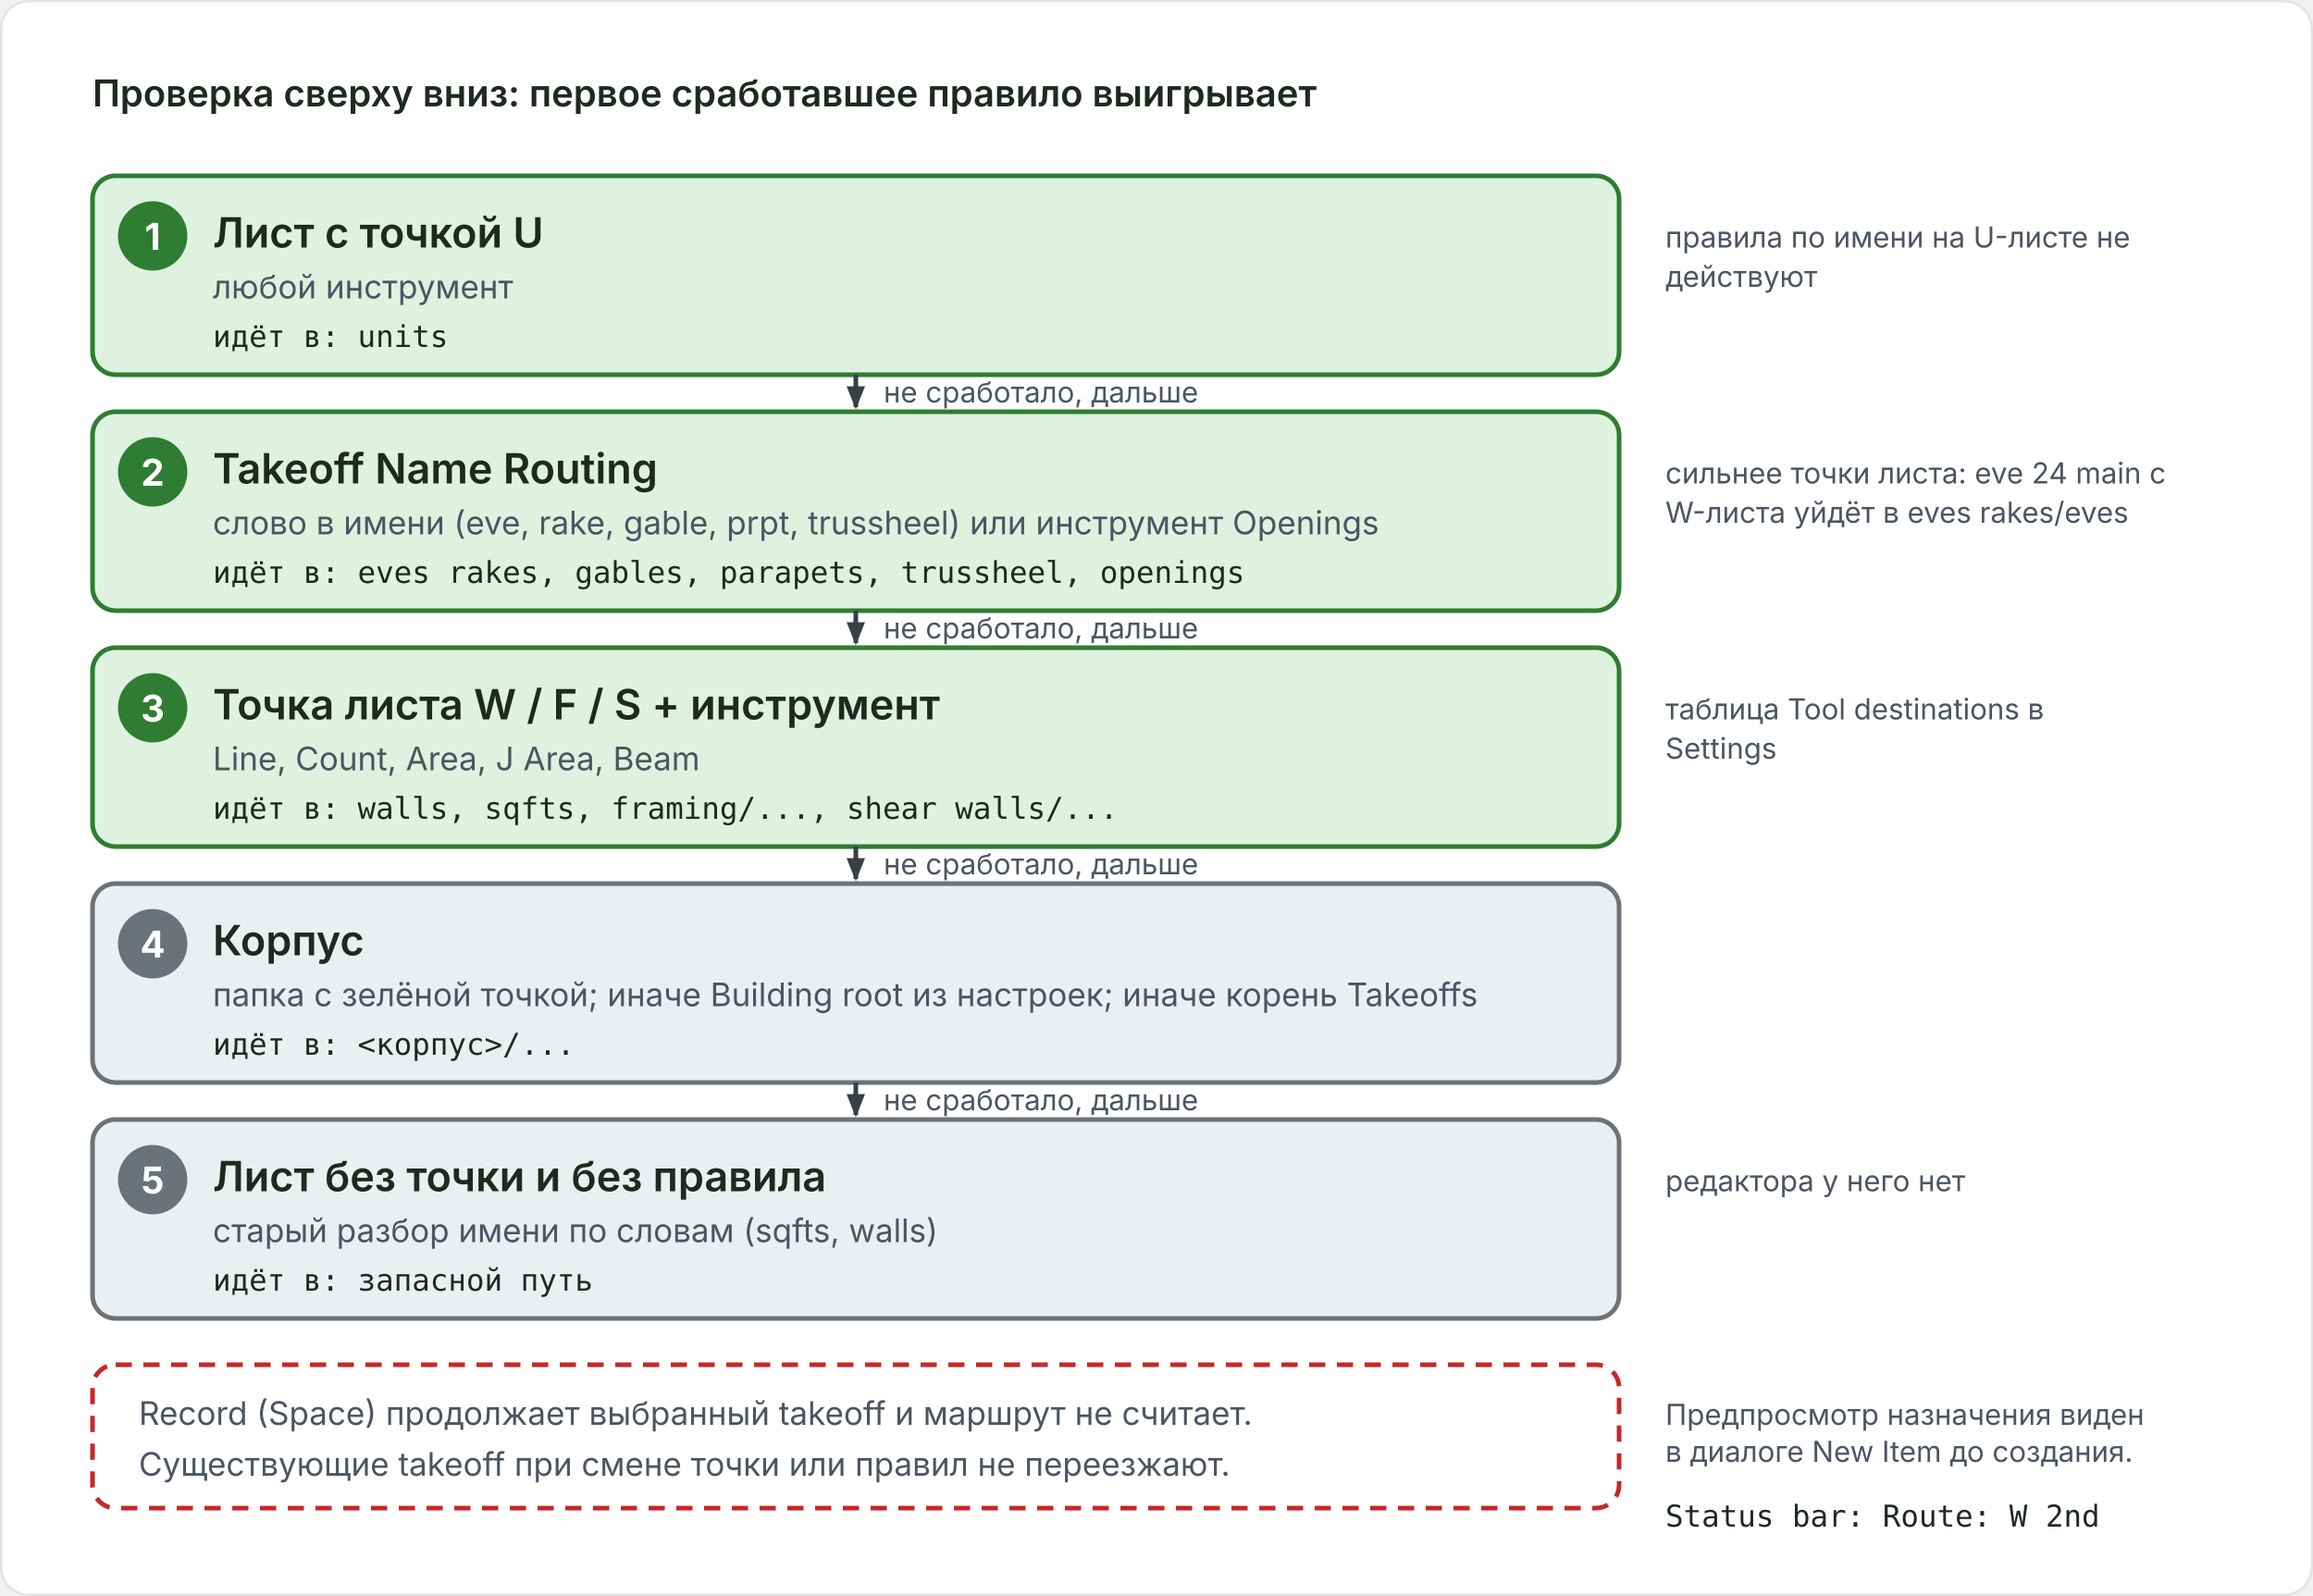
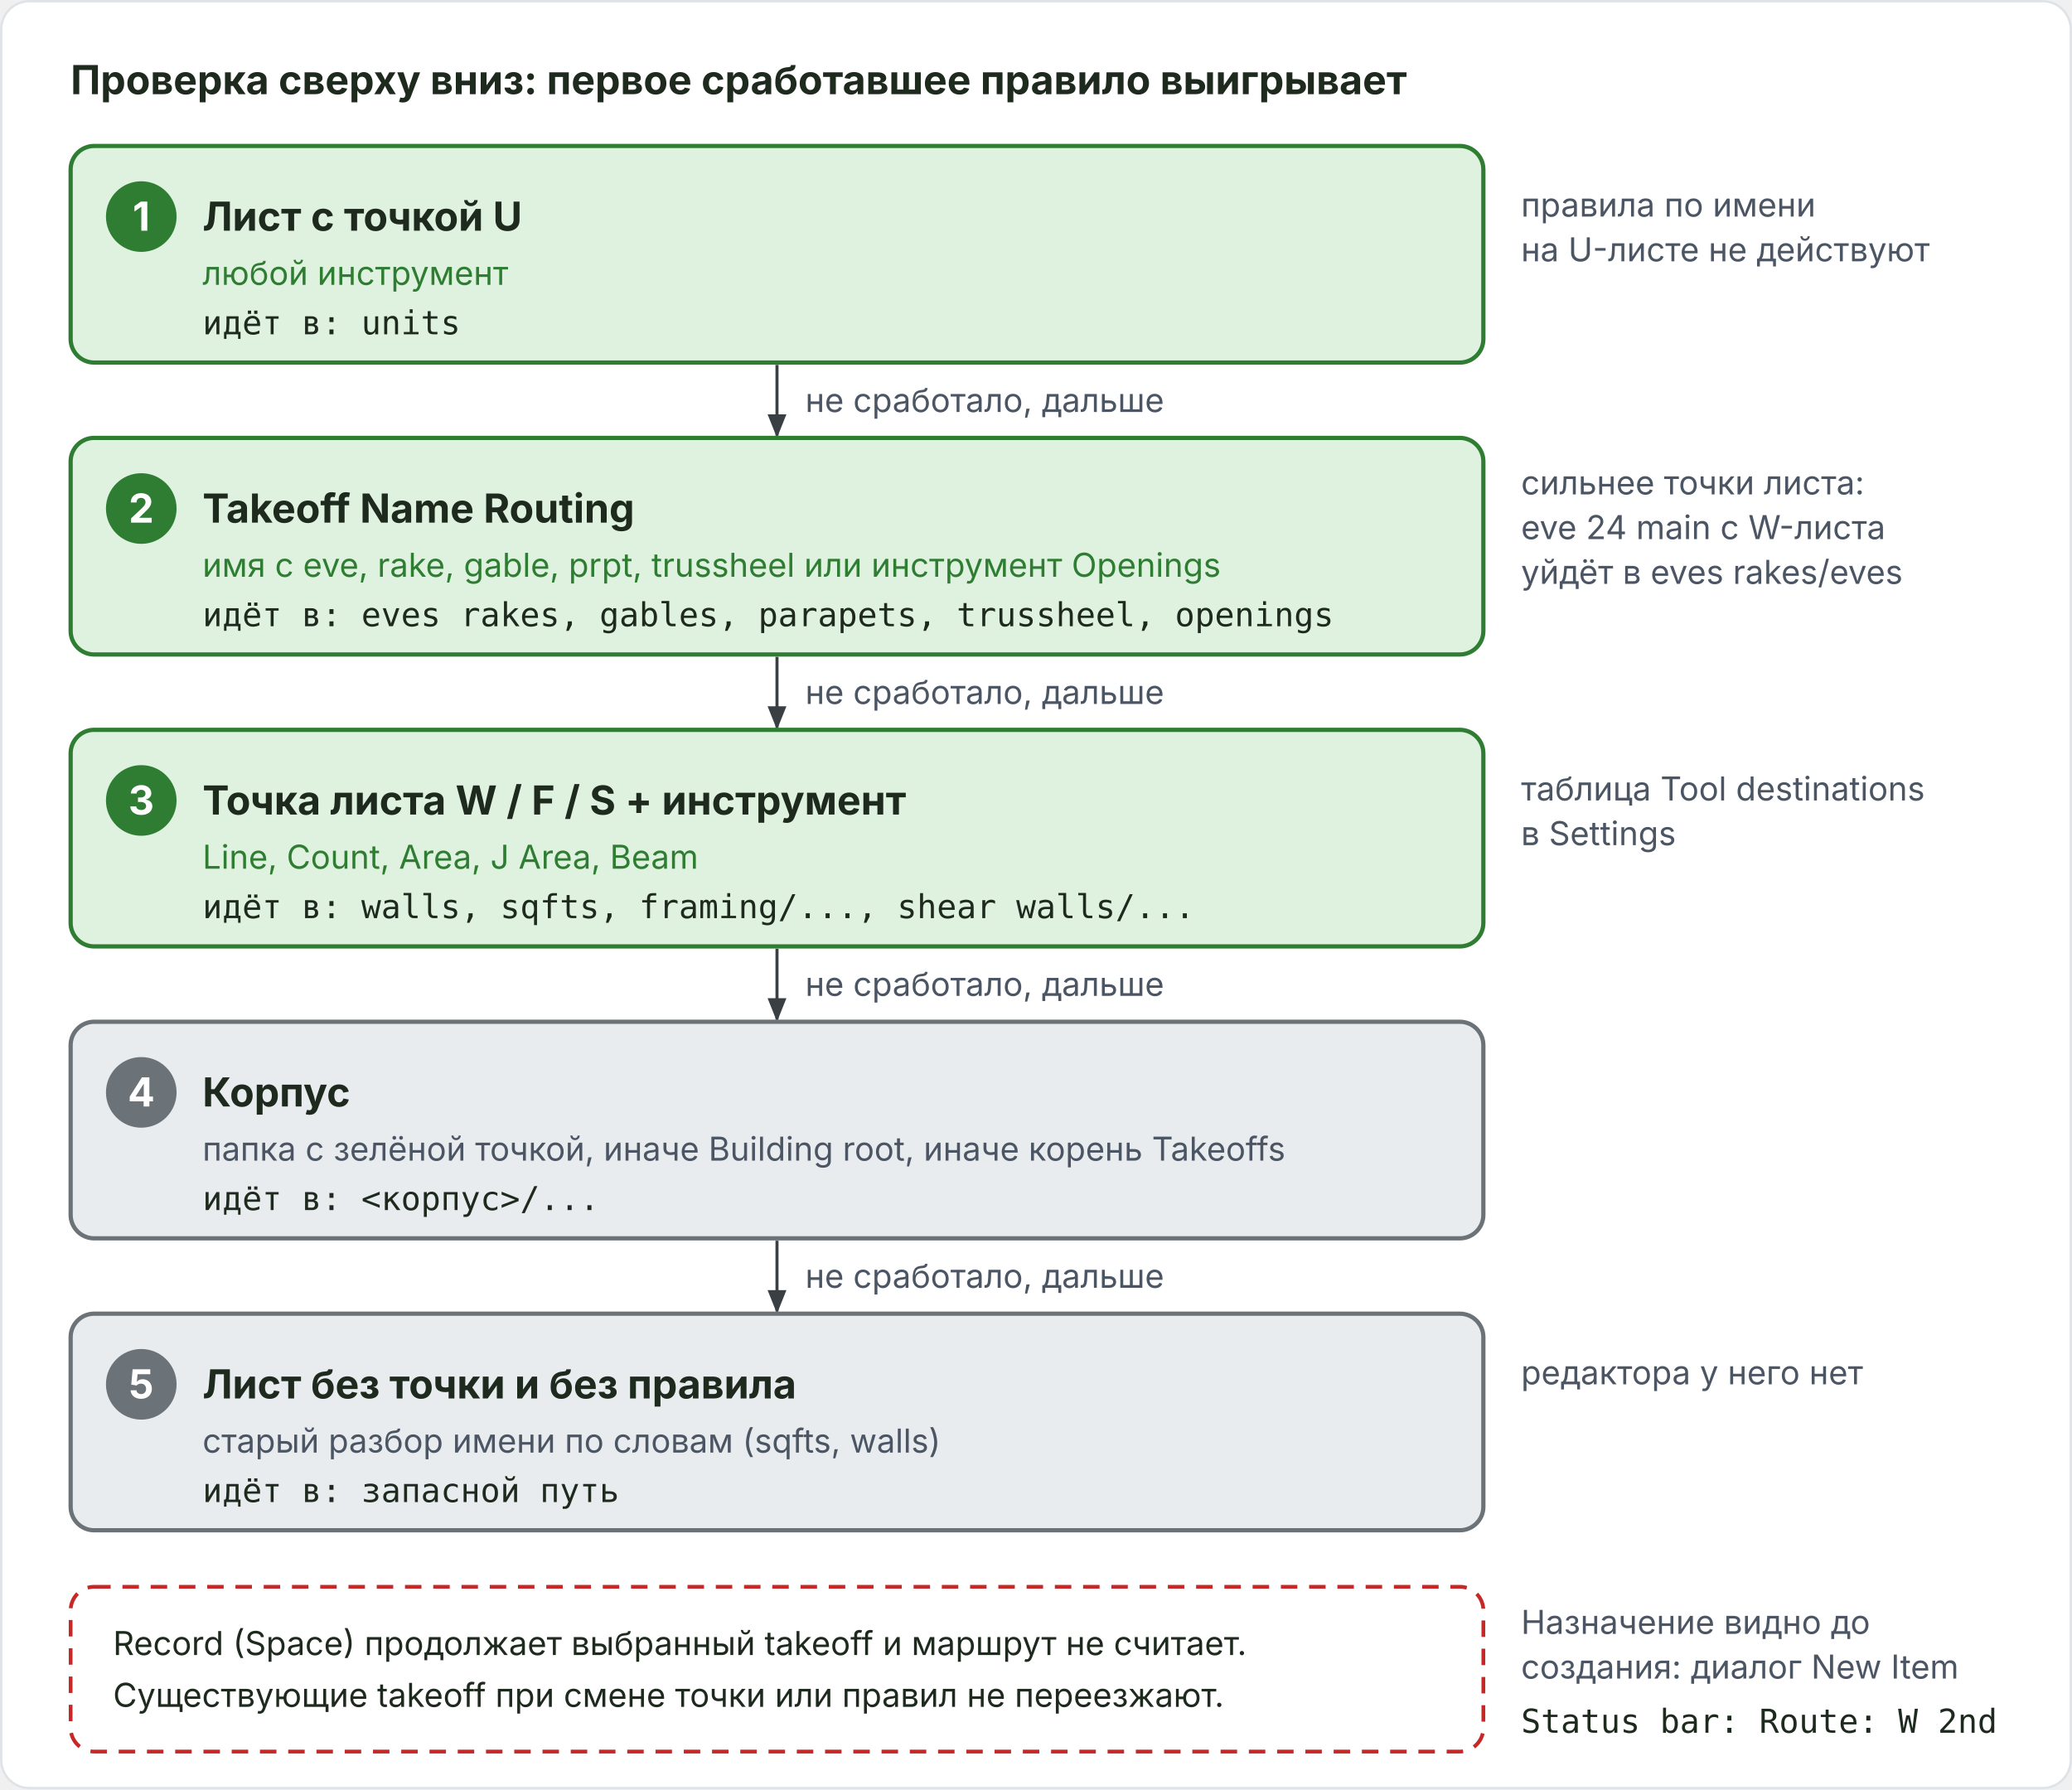
- <svg xmlns="http://www.w3.org/2000/svg" viewBox="0 0 1000 690" role="img" aria-labelledby="t d">
+ <svg xmlns="http://www.w3.org/2000/svg" viewBox="0 0 880 760" role="img" aria-labelledby="t d">
  <defs>
    <marker id="arr" markerWidth="10" markerHeight="10" refX="9" refY="5" orient="auto" markerUnits="userSpaceOnUse">
      <path d="M0,1 L0,9 L10,5 z" fill="#2e7d32" />
    </marker>
    <marker id="arrInk" markerWidth="10" markerHeight="10" refX="9" refY="5" orient="auto" markerUnits="userSpaceOnUse">
      <path d="M0,1 L0,9 L10,5 z" fill="#3a3f44" />
    </marker>
    <marker id="arrRed" markerWidth="10" markerHeight="10" refX="9" refY="5" orient="auto" markerUnits="userSpaceOnUse">
      <path d="M0,1 L0,9 L10,5 z" fill="#c62828" />
    </marker>
-     <marker id="dot" markerWidth="8" markerHeight="8" refX="4" refY="4" markerUnits="userSpaceOnUse">
-       <circle cx="4" cy="4" r="3" fill="#2e7d32" />
+     <marker id="arrGrey" markerWidth="10" markerHeight="10" refX="9" refY="5" orient="auto" markerUnits="userSpaceOnUse">
+       <path d="M0,1 L0,9 L10,5 z" fill="#8a98a5" />
    </marker>
    <marker id="tick" markerWidth="8" markerHeight="8" refX="4" refY="4" orient="auto" markerUnits="userSpaceOnUse">
      <path d="M4,0 L4,8" stroke="#3a3f44" stroke-width="1.4" />
    </marker>
    <pattern id="wood" width="12" height="12" patternUnits="userSpaceOnUse" patternTransform="rotate(45)">
      <rect width="12" height="12" fill="#e9d3b0" />
      <line x1="0" y1="0" x2="0" y2="12" stroke="#8a6a3f" stroke-width="0.9" opacity="0.55" />
    </pattern>
    <pattern id="pt" width="12" height="12" patternUnits="userSpaceOnUse" patternTransform="rotate(45)">
      <rect width="12" height="12" fill="#cfa26a" />
      <line x1="0" y1="0" x2="0" y2="12" stroke="#6c4b2a" stroke-width="1" opacity="0.6" />
    </pattern>
    <pattern id="conc" width="10" height="10" patternUnits="userSpaceOnUse">
      <rect width="10" height="10" fill="#cfd4d8" />
      <circle cx="2.5" cy="2.5" r="1" fill="#6b7378" opacity="0.7" />
      <circle cx="7" cy="6.5" r="1" fill="#6b7378" opacity="0.7" />
    </pattern>
    <pattern id="sheath" width="7" height="7" patternUnits="userSpaceOnUse">
      <rect width="7" height="7" fill="#c9b27c" />
      <circle cx="2" cy="2" r="0.8" fill="#7a6a3c" opacity="0.6" />
      <circle cx="5" cy="5" r="0.8" fill="#7a6a3c" opacity="0.6" />
    </pattern>
    <pattern id="batt" width="20" height="16" patternUnits="userSpaceOnUse">
      <rect width="20" height="16" fill="#fdf6e3" />
      <path d="M0,8 Q5,0 10,8 T20,8" fill="none" stroke="#caa64a" stroke-width="1.2" />
    </pattern>
    <pattern id="rigid" width="8" height="8" patternUnits="userSpaceOnUse">
      <rect width="8" height="8" fill="#fbe9c6" />
      <path d="M0,8 L8,0" stroke="#d9a441" stroke-width="0.8" />
    </pattern>
    <pattern id="cmu" width="40" height="20" patternUnits="userSpaceOnUse">
      <rect width="40" height="20" fill="#cfd4d8" />
      <path d="M0,10 H40 M20,0 V10 M0,10 V20 M40,10 V20" stroke="#6b7378" stroke-width="1" fill="none" />
    </pattern>
-     <pattern id="gyp" width="6" height="6" patternUnits="userSpaceOnUse">
-       <rect width="6" height="6" fill="#eef0f2" />
-     </pattern>
    <pattern id="endgrain" width="6" height="6" patternUnits="userSpaceOnUse">
      <rect width="6" height="6" fill="#e9d3b0" />
      <path d="M0,3 H6" stroke="#8a6a3f" stroke-width="0.7" opacity="0.5" />
    </pattern>
    <pattern id="hatchRed" width="8" height="8" patternUnits="userSpaceOnUse" patternTransform="rotate(45)">
      <rect width="8" height="8" fill="#fff" />
      <line x1="0" y1="0" x2="0" y2="8" stroke="#c62828" stroke-width="1.2" opacity="0.6" />
    </pattern>
    <pattern id="hatchGrey" width="8" height="8" patternUnits="userSpaceOnUse" patternTransform="rotate(45)">
      <rect width="8" height="8" fill="#f3f4f6" />
      <line x1="0" y1="0" x2="0" y2="8" stroke="#9aa4ad" stroke-width="1" opacity="0.8" />
    </pattern>
+     <pattern id="hatchGreen" width="8" height="8" patternUnits="userSpaceOnUse" patternTransform="rotate(45)">
+       <rect width="8" height="8" fill="#eaf5ea" />
+       <line x1="0" y1="0" x2="0" y2="8" stroke="#2e7d32" stroke-width="1.1" opacity="0.55" />
+     </pattern>
    <style>
-       .ln{fill:none;stroke:#3a3f44;stroke-width:1.6;stroke-linejoin:round}
-       .thin{fill:none;stroke:#3a3f44;stroke-width:1.1}
      .lab{font:600 16px Inter, "Segoe UI", Arial, sans-serif;fill:#1f2a1f}
      .lab2{font:600 15px Inter, "Segoe UI", Arial, sans-serif;fill:#1f2a1f}
+       .h{font:700 17px Inter, "Segoe UI", Arial, sans-serif;fill:#1f2a1f}
      .note{font:400 14px Inter, "Segoe UI", Arial, sans-serif;fill:#4b5563}
-       .small{font:400 12.5px Inter, "Segoe UI", Arial, sans-serif;fill:#4b5563}
+       .ink{font:400 14px Inter, "Segoe UI", Arial, sans-serif;fill:#1f2a1f}
+       .inkb{font:700 14px Inter, "Segoe UI", Arial, sans-serif;fill:#1f2a1f}
      .mono{font:500 14px "JetBrains Mono", Consolas, monospace;fill:#2e7d32}
-       .mono2{font:500 13px "JetBrains Mono", Consolas, monospace;fill:#1f2a1f}
-       .side{font:700 13px Inter, "Segoe UI", Arial, sans-serif;fill:#8a98a5;letter-spacing:1px}
-       .lead{stroke:#2e7d32;stroke-width:1.5;fill:none;marker-end:url(#arr)}
-       .leadInk{stroke:#3a3f44;stroke-width:1.3;fill:none;marker-end:url(#arrInk)}
-       .leadRed{stroke:#c62828;stroke-width:1.5;fill:none;marker-end:url(#arrRed)}
-       .dim{stroke:#3a3f44;stroke-width:1.1;fill:none;marker-start:url(#tick);marker-end:url(#tick)}
-       .dimt{font:500 13px Inter, "Segoe UI", Arial, sans-serif;fill:#1f2a1f}
-       .numc{fill:#2e7d32;stroke:#fff;stroke-width:1.5}
-       .numt{font:700 13px Inter, "Segoe UI", Arial, sans-serif;fill:#fff;text-anchor:middle}
-       .h{font:700 15px Inter, "Segoe UI", Arial, sans-serif;fill:#1f2a1f}
+       .mono2{font:500 14px "JetBrains Mono", Consolas, monospace;fill:#1f2a1f}
+       .side{font:700 14px Inter, "Segoe UI", Arial, sans-serif;fill:#8a98a5;letter-spacing:1px}
      .red{font:600 14px Inter, "Segoe UI", Arial, sans-serif;fill:#c62828}
      .green{font:600 14px Inter, "Segoe UI", Arial, sans-serif;fill:#2e7d32}
-       .cap{font:400 13px Inter, "Segoe UI", Arial, sans-serif;fill:#1f2a1f}
+       .dimt{font:500 14px Inter, "Segoe UI", Arial, sans-serif;fill:#1f2a1f}
+       .numt{font:700 13px Inter, "Segoe UI", Arial, sans-serif;fill:#fff;text-anchor:middle}
+       .xl{font:400 14px Inter, "Segoe UI", Arial, sans-serif;fill:#1f2328}
+       .xlb{font:700 14px Inter, "Segoe UI", Arial, sans-serif;fill:#1f2328}
+       .xlh{font:400 13px Inter, "Segoe UI", Arial, sans-serif;fill:#5a6168}
    </style>
  </defs>
-   <rect x="0.5" y="0.5" width="999" height="689" rx="12" fill="#ffffff" stroke="#dfe3e8" />
-   <text class="lab" x="40" y="46">Проверка сверху вниз: первое сработавшее правило выигрывает</text>
-   <rect x="40" y="76" width="660" height="86" rx="10" fill="#dff2df" stroke="#2e7d32" stroke-width="2" />
-   <circle cx="66" cy="102" r="15" fill="#2e7d32" />
-   <text x="66" y="108" text-anchor="middle" style="font:700 16px Inter, 'Segoe UI', Arial, sans-serif;fill:#fff">1</text>
-   <text class="lab" x="92" y="107" style="font-size:18px">Лист с точкой U</text>
-   <text class="note" x="92" y="129">любой инструмент</text>
-   <text class="mono2" x="92" y="150" fill="#2e7d32">идёт в: units</text>
-   <text class="small" x="720" y="107">правила по имени на U-листе не</text>
-   <text class="small" x="720" y="124">действуют</text>
-   <line x1="370" y1="162" x2="370" y2="176" stroke="#3a3f44" stroke-width="2" marker-end="url(#arrInk)" />
-   <text class="small" x="382" y="174">не сработало, дальше</text>
-   <rect x="40" y="178" width="660" height="86" rx="10" fill="#dff2df" stroke="#2e7d32" stroke-width="2" />
-   <circle cx="66" cy="204" r="15" fill="#2e7d32" />
-   <text x="66" y="210" text-anchor="middle" style="font:700 16px Inter, 'Segoe UI', Arial, sans-serif;fill:#fff">2</text>
-   <text class="lab" x="92" y="209" style="font-size:18px">Takeoff Name Routing</text>
-   <text class="note" x="92" y="231">слово в имени (eve, rake, gable, prpt, trussheel) или инструмент Openings</text>
-   <text class="mono2" x="92" y="252" fill="#2e7d32">идёт в: eves rakes, gables, parapets, trussheel, openings</text>
-   <text class="small" x="720" y="209">сильнее точки листа: eve 24 main с</text>
-   <text class="small" x="720" y="226">W-листа уйдёт в eves rakes/eves</text>
-   <line x1="370" y1="264" x2="370" y2="278" stroke="#3a3f44" stroke-width="2" marker-end="url(#arrInk)" />
-   <text class="small" x="382" y="276">не сработало, дальше</text>
-   <rect x="40" y="280" width="660" height="86" rx="10" fill="#dff2df" stroke="#2e7d32" stroke-width="2" />
-   <circle cx="66" cy="306" r="15" fill="#2e7d32" />
-   <text x="66" y="312" text-anchor="middle" style="font:700 16px Inter, 'Segoe UI', Arial, sans-serif;fill:#fff">3</text>
-   <text class="lab" x="92" y="311" style="font-size:18px">Точка листа W / F / S + инструмент</text>
-   <text class="note" x="92" y="333">Line, Count, Area, J Area, Beam</text>
-   <text class="mono2" x="92" y="354" fill="#2e7d32">идёт в: walls, sqfts, framing/..., shear walls/...</text>
-   <text class="small" x="720" y="311">таблица Tool destinations в</text>
-   <text class="small" x="720" y="328">Settings</text>
-   <line x1="370" y1="366" x2="370" y2="380" stroke="#3a3f44" stroke-width="2" marker-end="url(#arrInk)" />
-   <text class="small" x="382" y="378">не сработало, дальше</text>
-   <rect x="40" y="382" width="660" height="86" rx="10" fill="#eceff2" stroke="#6b7378" stroke-width="2" />
-   <circle cx="66" cy="408" r="15" fill="#6b7378" />
-   <text x="66" y="414" text-anchor="middle" style="font:700 16px Inter, 'Segoe UI', Arial, sans-serif;fill:#fff">4</text>
-   <text class="lab" x="92" y="413" style="font-size:18px">Корпус</text>
-   <text class="note" x="92" y="435">папка с зелёной точкой; иначе Building root из настроек; иначе корень Takeoffs</text>
-   <text class="mono2" x="92" y="456" fill="#2e7d32">идёт в: &lt;корпус&gt;/...</text>
-   <line x1="370" y1="468" x2="370" y2="482" stroke="#3a3f44" stroke-width="2" marker-end="url(#arrInk)" />
-   <text class="small" x="382" y="480">не сработало, дальше</text>
-   <rect x="40" y="484" width="660" height="86" rx="10" fill="#eceff2" stroke="#6b7378" stroke-width="2" />
-   <circle cx="66" cy="510" r="15" fill="#6b7378" />
-   <text x="66" y="516" text-anchor="middle" style="font:700 16px Inter, 'Segoe UI', Arial, sans-serif;fill:#fff">5</text>
-   <text class="lab" x="92" y="515" style="font-size:18px">Лист без точки и без правила</text>
-   <text class="note" x="92" y="537">старый разбор имени по словам (sqfts, walls)</text>
-   <text class="mono2" x="92" y="558" fill="#2e7d32">идёт в: запасной путь</text>
-   <text class="small" x="720" y="515">редактора у него нет</text>
-   <rect x="40" y="590" width="660" height="62" rx="10" fill="#fff" stroke="#c62828" stroke-width="2" stroke-dasharray="7 5" />
-   <text class="note" x="60" y="616" fill="#c62828">Record (Space) продолжает выбранный takeoff и маршрут не считает.</text>
-   <text class="note" x="60" y="638" fill="#c62828">Существующие takeoff при смене точки или правил не переезжают.</text>
-   <text class="small" x="720" y="616">Предпросмотр назначения виден</text>
-   <text class="small" x="720" y="632">в диалоге New Item до создания.</text>
-   <text class="mono2" x="720" y="660">Status bar: Route: W 2nd</text>
+   <rect x="0.5" y="0.5" width="879" height="759" rx="12" fill="#ffffff" stroke="#dfe3e8" />
+   <text class="h" x="30" y="40">Проверка сверху вниз: первое сработавшее правило выигрывает</text>
+   <rect x="30" y="62" width="600" height="92" fill="#dff2df" stroke="#2e7d32" stroke-width="1.8" rx="10" />
+   <circle cx="60" cy="92" r="15" fill="#2e7d32" />
+   <text x="60" y="98" text-anchor="middle" style="font:700 17px Inter, Segoe UI, Arial, sans-serif" fill="#fff">1</text>
+   <text class="h" x="86" y="98">Лист с точкой U</text>
+   <text class="note" x="86" y="121" style="fill:#2e7d32">любой инструмент</text>
+   <text class="mono2" x="86" y="142">идёт в: units</text>
+   <text class="note" x="646" y="92">правила по имени</text>
+   <text class="note" x="646" y="111">на U-листе не действуют</text>
+   <line x1="330.0" y1="155" x2="330.0" y2="185" stroke="#3a3f44" stroke-width="1.3" marker-end="url(#arrInk)" />
+   <text class="note" x="342.0" y="175.0">не сработало, дальше</text>
+   <rect x="30" y="186" width="600" height="92" fill="#dff2df" stroke="#2e7d32" stroke-width="1.8" rx="10" />
+   <circle cx="60" cy="216" r="15" fill="#2e7d32" />
+   <text x="60" y="222" text-anchor="middle" style="font:700 17px Inter, Segoe UI, Arial, sans-serif" fill="#fff">2</text>
+   <text class="h" x="86" y="222">Takeoff Name Routing</text>
+   <text class="note" x="86" y="245" style="fill:#2e7d32">имя с eve, rake, gable, prpt, trussheel или инструмент Openings</text>
+   <text class="mono2" x="86" y="266">идёт в: eves rakes, gables, parapets, trussheel, openings</text>
+   <text class="note" x="646" y="210">сильнее точки листа:</text>
+   <text class="note" x="646" y="229">eve 24 main с W-листа</text>
+   <text class="note" x="646" y="248">уйдёт в eves rakes/eves</text>
+   <line x1="330.0" y1="279" x2="330.0" y2="309" stroke="#3a3f44" stroke-width="1.3" marker-end="url(#arrInk)" />
+   <text class="note" x="342.0" y="299.0">не сработало, дальше</text>
+   <rect x="30" y="310" width="600" height="92" fill="#dff2df" stroke="#2e7d32" stroke-width="1.8" rx="10" />
+   <circle cx="60" cy="340" r="15" fill="#2e7d32" />
+   <text x="60" y="346" text-anchor="middle" style="font:700 17px Inter, Segoe UI, Arial, sans-serif" fill="#fff">3</text>
+   <text class="h" x="86" y="346">Точка листа W / F / S + инструмент</text>
+   <text class="note" x="86" y="369" style="fill:#2e7d32">Line, Count, Area, J Area, Beam</text>
+   <text class="mono2" x="86" y="390">идёт в: walls, sqfts, framing/..., shear walls/...</text>
+   <text class="note" x="646" y="340">таблица Tool destinations</text>
+   <text class="note" x="646" y="359">в Settings</text>
+   <line x1="330.0" y1="403" x2="330.0" y2="433" stroke="#3a3f44" stroke-width="1.3" marker-end="url(#arrInk)" />
+   <text class="note" x="342.0" y="423.0">не сработало, дальше</text>
+   <rect x="30" y="434" width="600" height="92" fill="#e9ecef" stroke="#6b7378" stroke-width="1.8" rx="10" />
+   <circle cx="60" cy="464" r="15" fill="#6b7378" />
+   <text x="60" y="470" text-anchor="middle" style="font:700 17px Inter, Segoe UI, Arial, sans-serif" fill="#fff">4</text>
+   <text class="h" x="86" y="470">Корпус</text>
+   <text class="note" x="86" y="493">папка с зелёной точкой, иначе Building root, иначе корень Takeoffs</text>
+   <text class="mono2" x="86" y="514">идёт в: &lt;корпус&gt;/...</text>
+   <line x1="330.0" y1="527" x2="330.0" y2="557" stroke="#3a3f44" stroke-width="1.3" marker-end="url(#arrInk)" />
+   <text class="note" x="342.0" y="547.0">не сработало, дальше</text>
+   <rect x="30" y="558" width="600" height="92" fill="#e9ecef" stroke="#6b7378" stroke-width="1.8" rx="10" />
+   <circle cx="60" cy="588" r="15" fill="#6b7378" />
+   <text x="60" y="594" text-anchor="middle" style="font:700 17px Inter, Segoe UI, Arial, sans-serif" fill="#fff">5</text>
+   <text class="h" x="86" y="594">Лист без точки и без правила</text>
+   <text class="note" x="86" y="617">старый разбор имени по словам (sqfts, walls)</text>
+   <text class="mono2" x="86" y="638">идёт в: запасной путь</text>
+   <text class="note" x="646" y="588">редактора у него нет</text>
+   <rect x="30" y="674" width="600" height="70" fill="#fff" stroke="#c62828" stroke-width="1.6" rx="10" stroke-dasharray="7 5" />
+   <text class="ink" x="48" y="703">Record (Space) продолжает выбранный takeoff и маршрут не считает.</text>
+   <text class="ink" x="48" y="725">Существующие takeoff при смене точки или правил не переезжают.</text>
+   <text class="note" x="646" y="694">Назначение видно до</text>
+   <text class="note" x="646" y="713">создания: диалог New Item</text>
+   <text class="mono2" x="646" y="736">Status bar: Route: W 2nd</text>
</svg>
